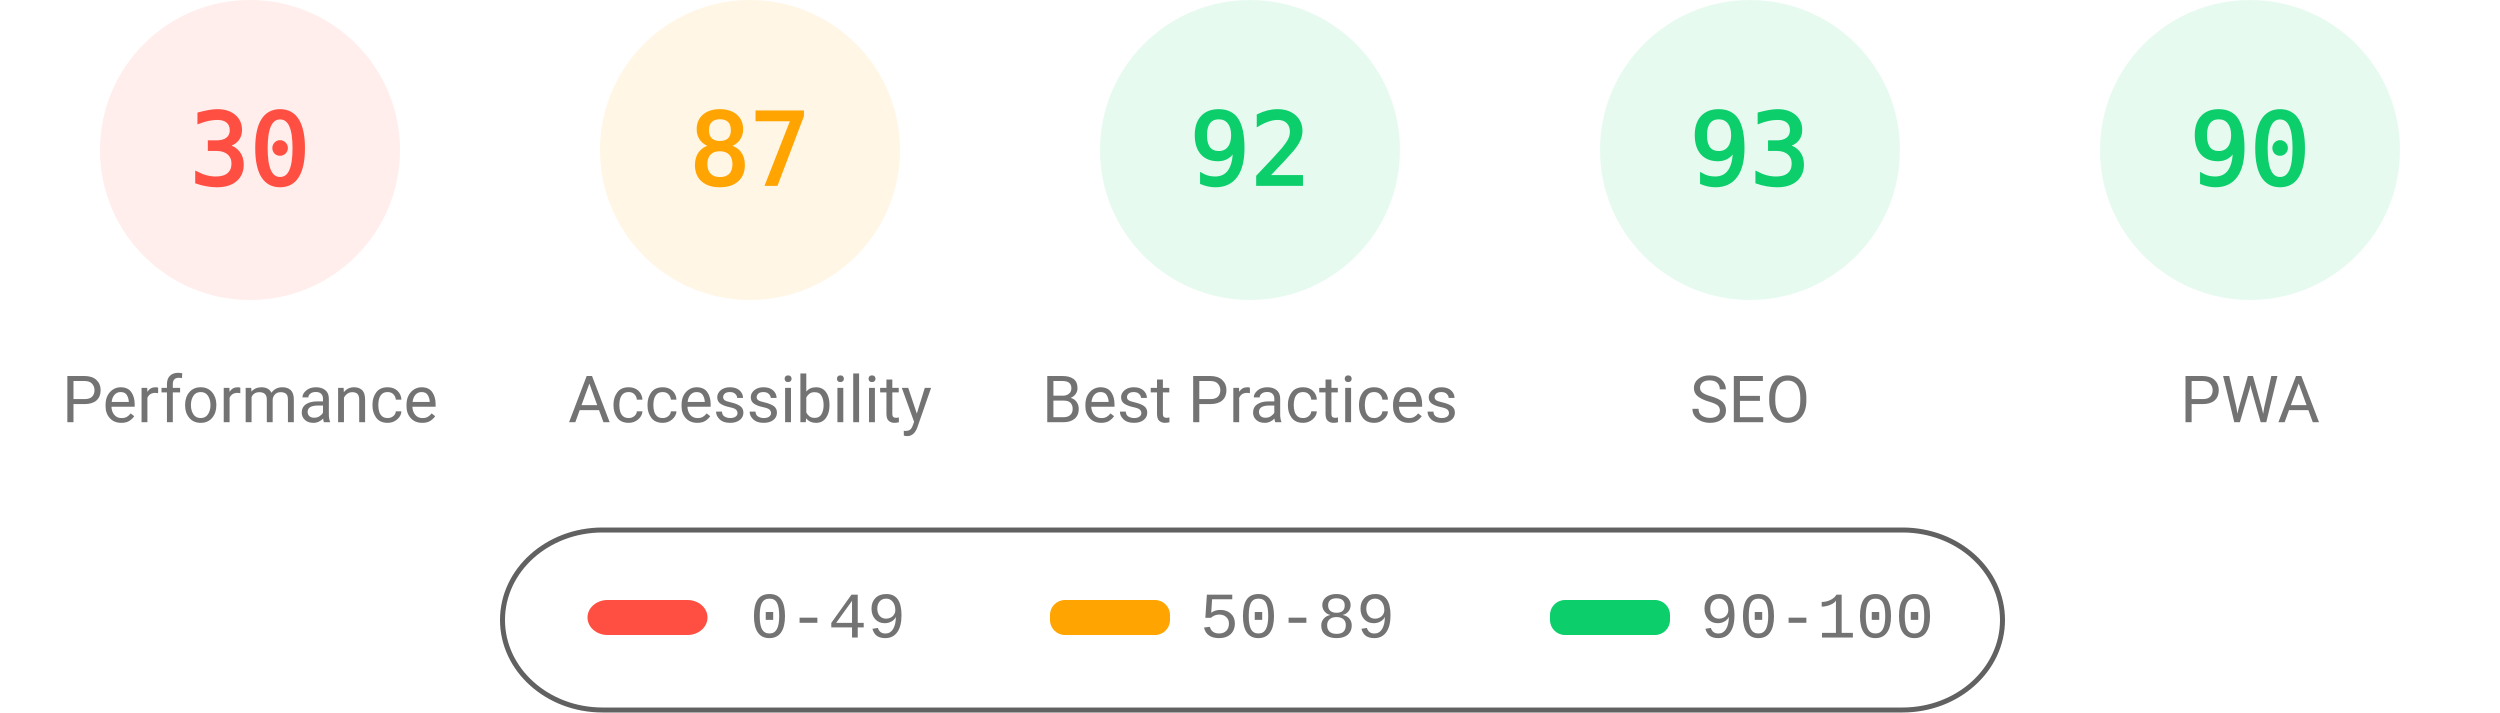
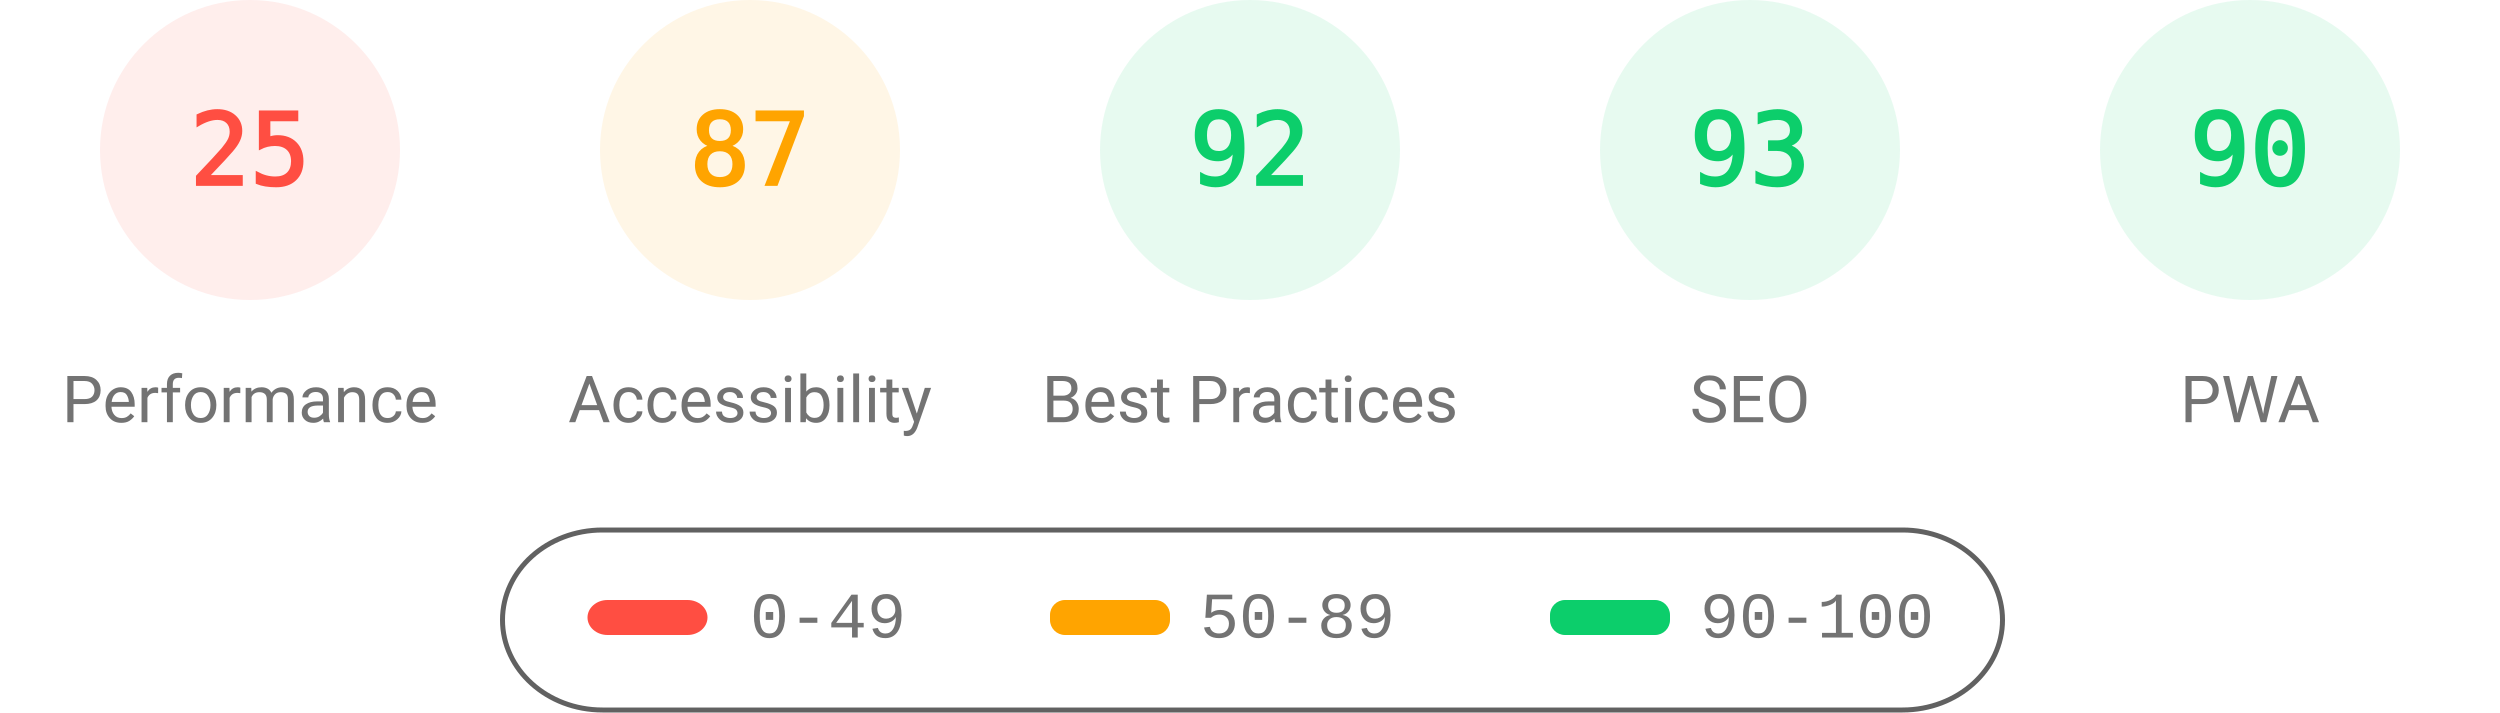
<svg xmlns="http://www.w3.org/2000/svg" fill="none" width="1000" height="285">
  <style>.gauge-base{opacity:.1}.gauge-arc{fill:none;animation-delay:250ms;stroke-linecap:round;transform:rotate(-90deg);transform-origin:100px 60px;animation:load-gauge 1s ease forwards}.guage-text{font-size:40px;font-family:monospace;text-align:center}.guage-red{color:#ff4e42;fill:#ff4e42;stroke:#ff4e42}.guage-orange{color:#ffa400;fill:#ffa400;stroke:#ffa400}.guage-green{color:#0cce6b;fill:#0cce6b;stroke:#0cce6b}.guage-undefined{color:#5c5c5c;fill:#5c5c5c;stroke:#5c5c5c}.guage-title{color:#737373;fill:#737373;stroke:none;font-size:26px;line-height:26px;font-family:Roboto,Halvetica,Arial,sans-serif}@keyframes load-gauge{from{stroke-dasharray:0 352.858}}</style>
  <svg class="guage-div guage-perf guage-red" viewBox="0 0 200 200" width="200" height="200">
    <circle class="gauge-base" r="56" cx="100" cy="60" stroke-width="8" />
-     <circle class="gauge-arc guage-arc-1" r="56" cx="100" cy="60" stroke-width="8" style="stroke-dasharray:105.557,351.858" />
-     <text class="guage-text" x="100" y="60" alignment-baseline="central" dominant-baseline="central" text-anchor="middle">30</text>
+     <circle class="gauge-arc guage-arc-1" r="56" cx="100" cy="60" stroke-width="8" style="stroke-dasharray:87.965,351.858" />
+     <text class="guage-text" x="100" y="60" alignment-baseline="central" dominant-baseline="central" text-anchor="middle">25</text>
    <text class="guage-title" x="100" y="160" alignment-baseline="central" dominant-baseline="central" text-anchor="middle">Performance</text>
  </svg>
  <svg class="guage-div guage-acc guage-orange" viewBox="0 0 200 200" width="200" height="200" x="200">
    <circle class="gauge-base" r="56" cx="100" cy="60" stroke-width="8" />
    <circle class="gauge-arc guage-arc-2" r="56" cx="100" cy="60" stroke-width="8" style="stroke-dasharray:306.116,351.858" />
    <text class="guage-text" x="100" y="60" alignment-baseline="central" dominant-baseline="central" text-anchor="middle">87</text>
    <text class="guage-title" x="100" y="160" alignment-baseline="central" dominant-baseline="central" text-anchor="middle">Accessibility</text>
  </svg>
  <svg class="guage-div guage-best guage-green" viewBox="0 0 200 200" width="200" height="200" x="400">
    <circle class="gauge-base" r="56" cx="100" cy="60" stroke-width="8" />
    <circle class="gauge-arc guage-arc-3" r="56" cx="100" cy="60" stroke-width="8" style="stroke-dasharray:323.709,351.858" />
    <text class="guage-text" x="100" y="60" alignment-baseline="central" dominant-baseline="central" text-anchor="middle">92</text>
    <text class="guage-title" x="100" y="160" alignment-baseline="central" dominant-baseline="central" text-anchor="middle">Best Practices</text>
  </svg>
  <svg class="guage-div guage-seo guage-green" viewBox="0 0 200 200" width="200" height="200" x="600">
    <circle class="gauge-base" r="56" cx="100" cy="60" stroke-width="8" />
    <circle class="gauge-arc guage-arc-4" r="56" cx="100" cy="60" stroke-width="8" style="stroke-dasharray:327.228,351.858" />
    <text class="guage-text" x="100" y="60" alignment-baseline="central" dominant-baseline="central" text-anchor="middle">93</text>
    <text class="guage-title" x="100" y="160" alignment-baseline="central" dominant-baseline="central" text-anchor="middle">SEO</text>
  </svg>
  <svg class="guage-div guage-pwa guage-green" viewBox="0 0 200 200" width="200" height="200" x="800">
    <circle class="gauge-base" r="56" cx="100" cy="60" stroke-width="8" />
    <circle class="gauge-arc guage-arc-4" r="56" cx="100" cy="60" stroke-width="8" style="stroke-dasharray:316.672,351.858" />
    <text class="guage-text" x="100" y="60" alignment-baseline="central" dominant-baseline="central" text-anchor="middle">90</text>
    <text class="guage-title" x="100" y="160" alignment-baseline="central" dominant-baseline="central" text-anchor="middle">PWA</text>
  </svg>
  <svg width="604" height="76" x="200" y="210">
    <path fill="none" id="canvas_background" d="M-1-1h604v80H-1z" />
    <rect fill-opacity="0" stroke="#616161" stroke-width="2" rx="40" id="svg_2" height="72" width="600" y="2" x="1" fill="#000" />
    <rect stroke="#000" rx="8" id="svg_3" height="14" width="48" y="30" x="35" stroke-opacity="null" stroke-width="0" fill="#ff4e42" />
    <rect stroke="#000" rx="6" id="svg_4" height="14" width="48" y="30" x="220" stroke-opacity="null" stroke-width="0" fill="#ffa400" />
    <rect stroke="#000" rx="6" id="svg_5" height="14" width="48" y="30" x="420" stroke-opacity="null" stroke-width="0" fill="#0cce6b" />
    <text xml:space="preserve" text-anchor="start" font-family="'Courier New', Courier, monospace" font-size="26" id="svg_6" y="45" x="100" stroke-opacity="null" stroke-width="0" stroke="#000" fill="#737373">0-49</text>
    <text xml:space="preserve" text-anchor="start" font-family="'Courier New', Courier, monospace" font-size="26" id="svg_7" y="45" x="280" stroke-opacity="null" stroke-width="0" stroke="#000" fill="#737373">50-89</text>
    <text xml:space="preserve" text-anchor="start" font-family="'Courier New', Courier, monospace" font-size="26" id="svg_8" y="45" x="480" stroke-opacity="null" stroke-width="0" stroke="#000" fill="#737373">90-100</text>
  </svg>
</svg>
